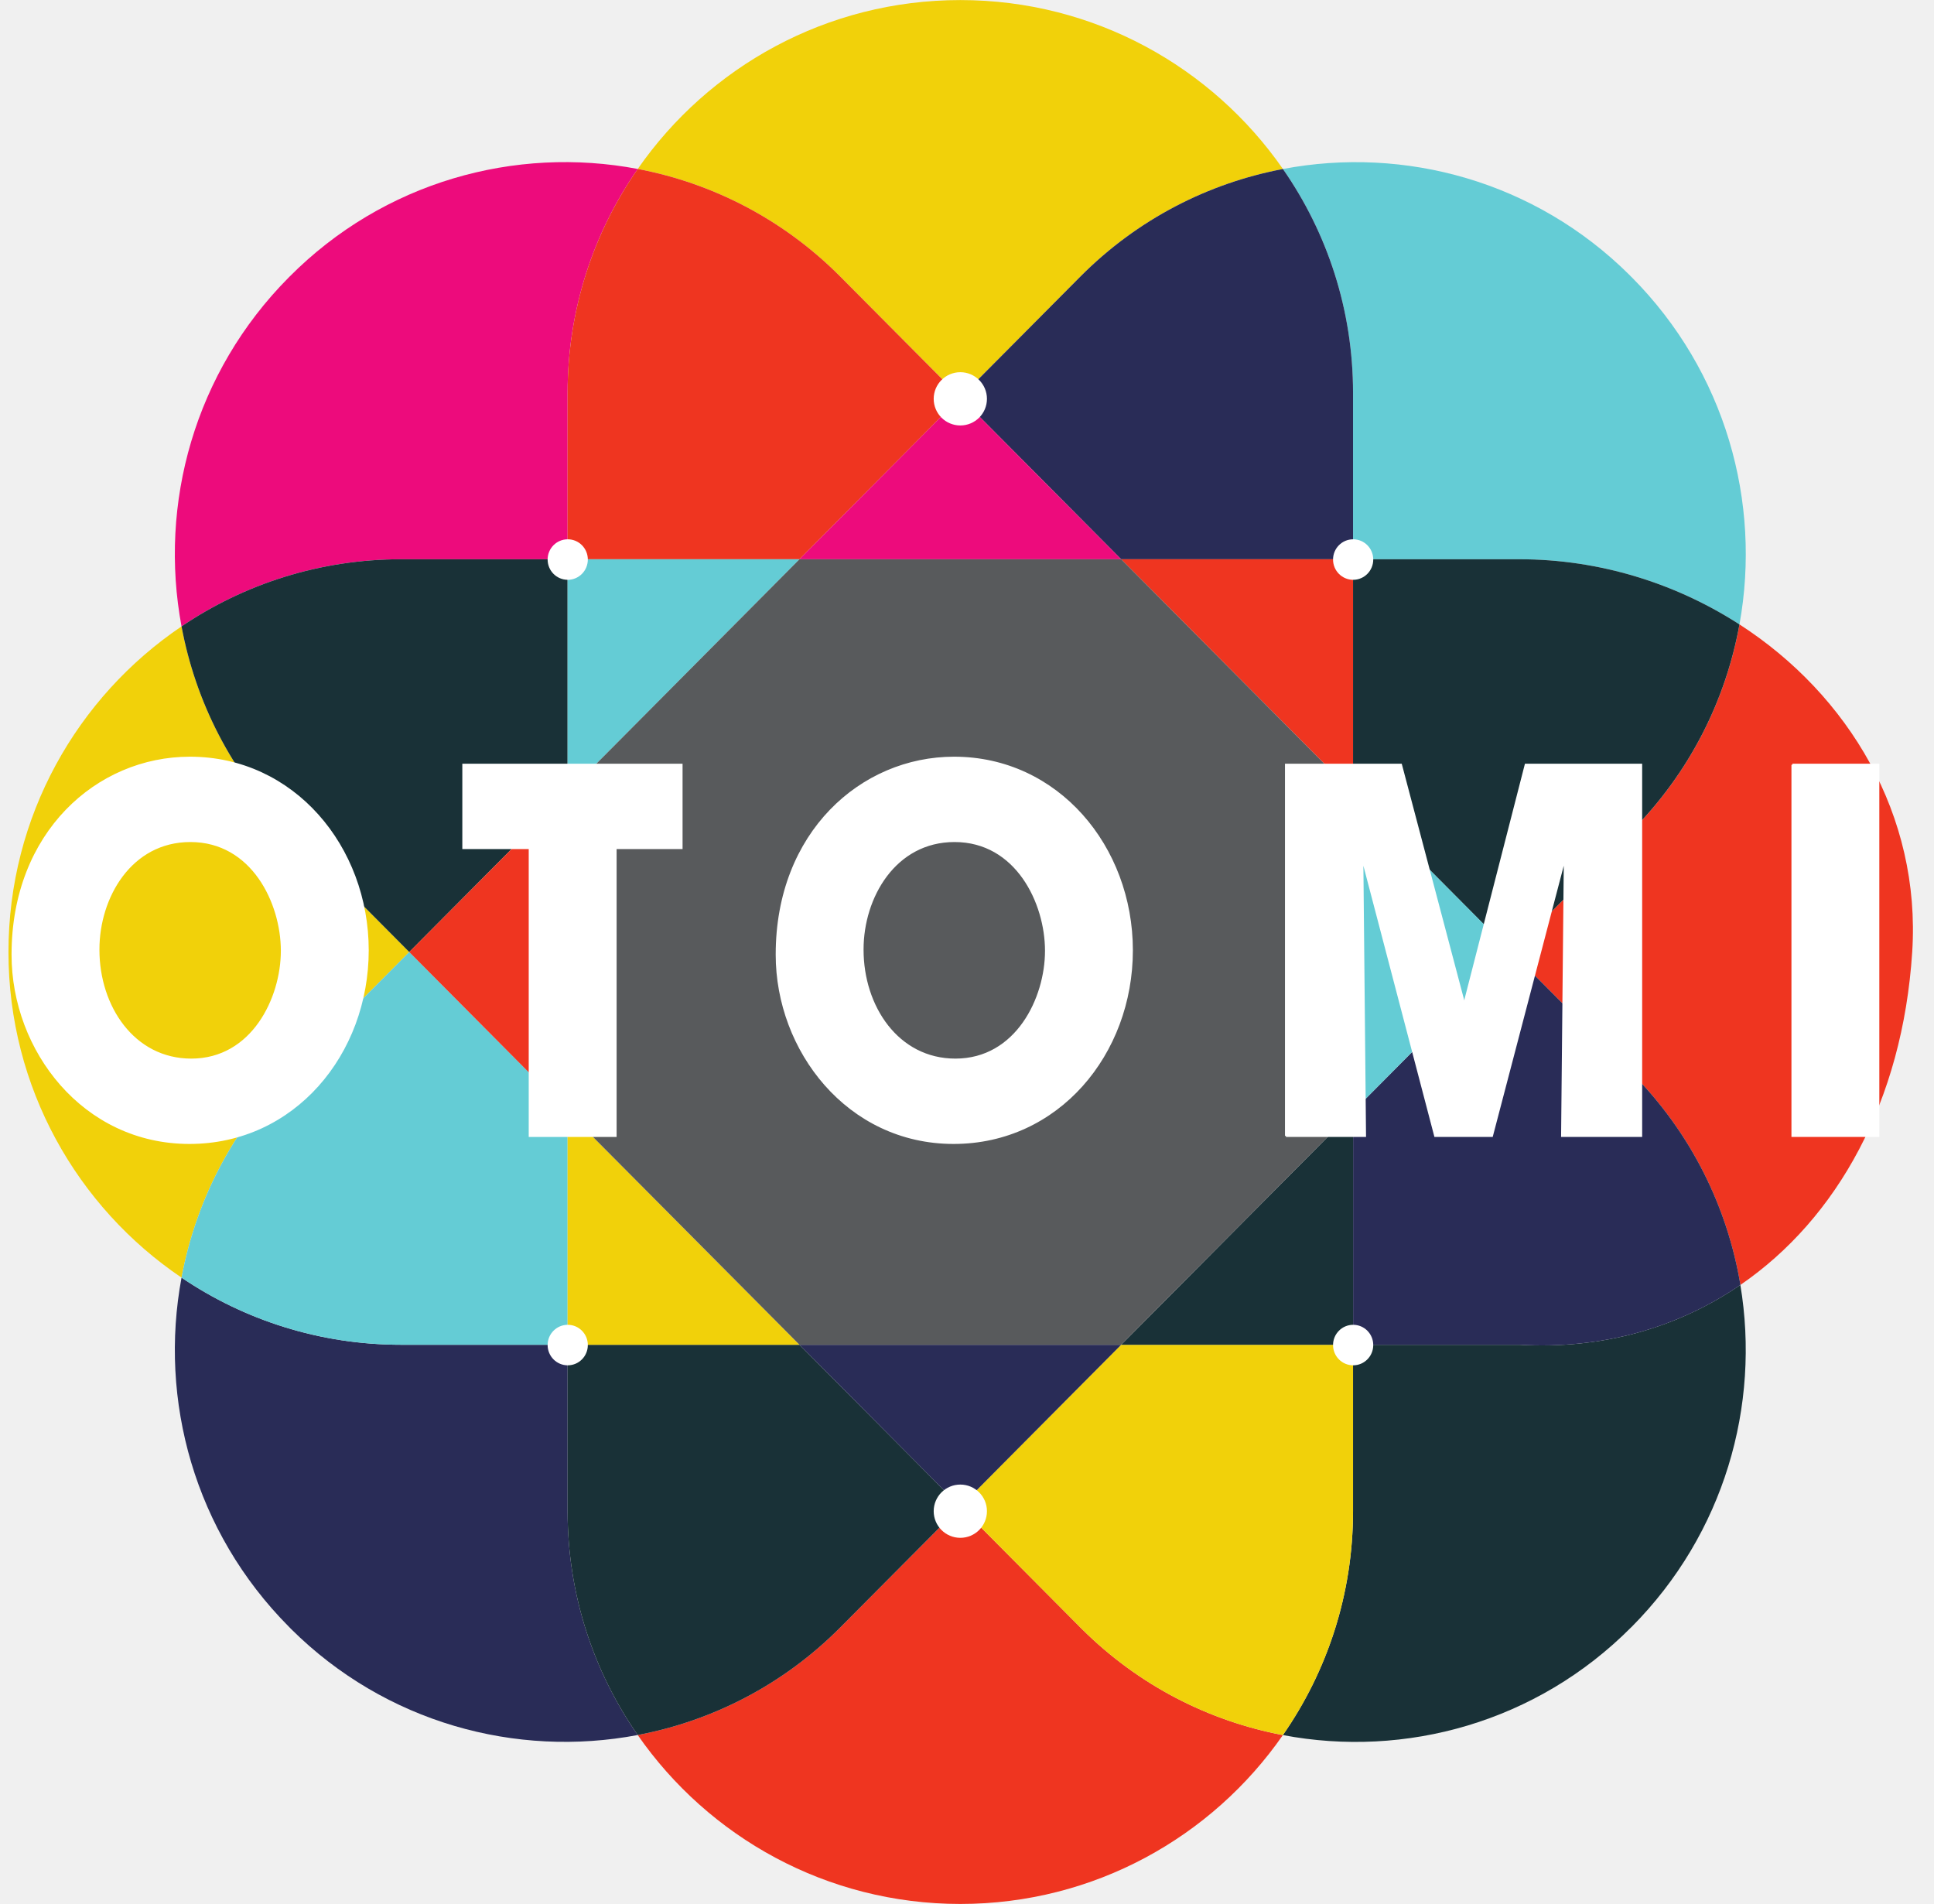
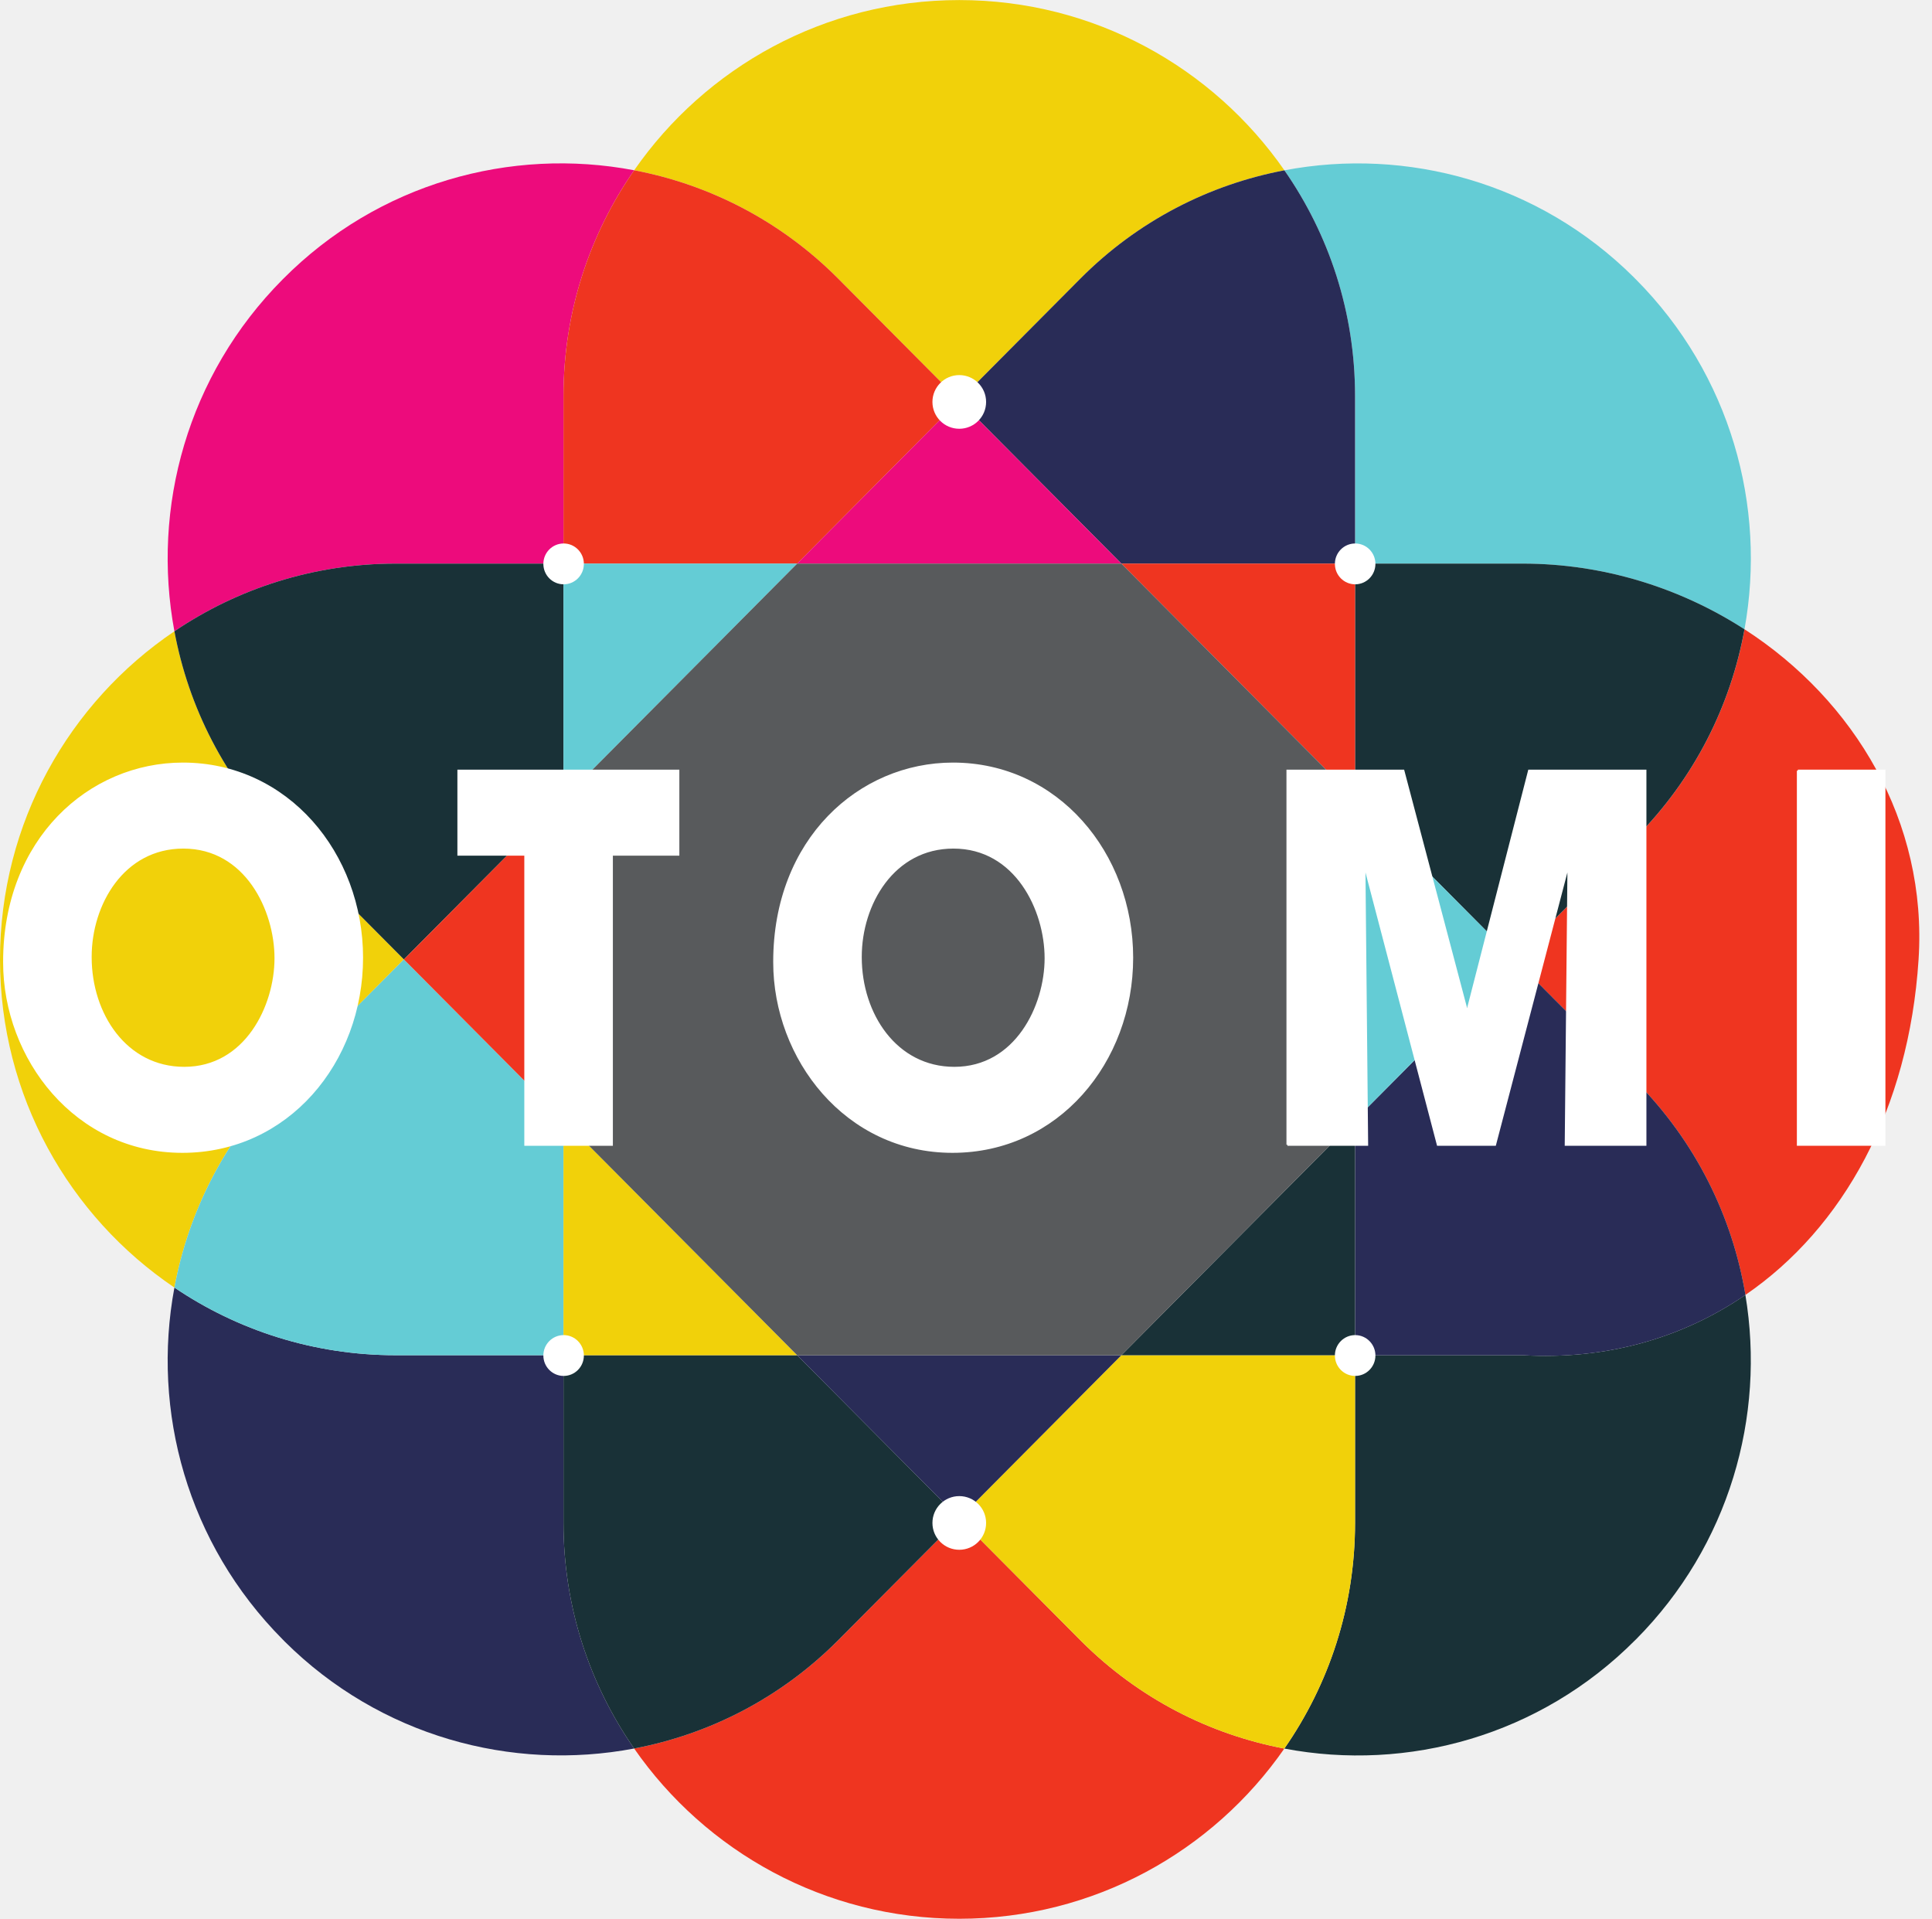
- <svg xmlns="http://www.w3.org/2000/svg" width="64" height="63" version="1.1" viewBox="0 0 192 190.67" xml:space="preserve">
+ <svg xmlns="http://www.w3.org/2000/svg" width="64" height="63`" version="1.1" viewBox="0 0 192 190.67" xml:space="preserve">
  <g transform="matrix(1.3333 0 0 -1.3333 0 190.67)">
    <g transform="scale(.1)">
      <g>
        <path d="m805.04 207.81-90.039 90.589-90.039-90.589c-43.082-43.399-96.441-70.348-152.3-80.93 53.281-76.648 141.91-126.88 242.34-126.88 100.39 0 189.06 50.199 242.3 126.84-55.231 10.461-108.08 37.031-150.97 79.68-0.668 0.628-0.668 0.628-1.289 1.289" fill="#ef3520" />
        <path d="m624.96 1222.2 90.039-90.59 90.039 90.59c43.082 43.4 96.441 70.35 152.3 80.93-53.281 76.65-141.91 126.88-242.34 126.88-100.39 0-189.06-50.2-242.3-126.84 55.231-10.5 108.08-37.03 150.97-79.68 0.668-0.63 0.668-0.63 1.289-1.29" fill="#f1d10a" />
        <path d="m420 1010v125c0 62.54 19.488 120.47 52.699 168.16-92 17.46-190.71-9.57-261.65-80.97l-0.352-0.35c-71.008-71.45-97.89-170.16-80.699-262.27 47.07 31.84 103.87 50.43 165 50.43h125" fill="#ed0b7c" />
        <path d="m1135 420h-125v-125c0-62.5-19.488-120.43-52.699-168.16 91.999-17.461 190.71 9.57 261.65 80.969l0.39 0.351c69.57 70.039 96.71 166.25 81.6 256.8-47.03-32.262-103.95-48.551-165.94-44.961" fill="#193137" />
        <path d="m1010 420h-174.18l-120.82-121.6 90.039-90.589c0.621-0.661 0.621-0.661 1.289-1.289 42.891-42.649 95.742-69.219 150.97-79.68 33.211 47.73 52.699 105.66 52.699 168.16v125" fill="#f1d10a" />
        <path d="m420 1010h174.18l120.82 121.6-90.039 90.59c-0.621 0.66-0.621 0.66-1.289 1.29-42.891 42.65-95.742 69.18-150.97 79.68-33.211-47.69-52.699-105.62-52.699-168.16v-125" fill="#ef3520" />
        <path d="m1010 1010h125c60.08 0 117.38-18.051 165.27-48.949 16.61 91.679-10.35 189.73-80.93 260.79l-0.39 0.35c-0.67 0.66-0.67 0.66-1.29 1.33-70.94 70.46-168.99 96.95-260.32 79.6 33.172-47.69 52.66-105.62 52.66-168.12v-125" fill="#64ccd5" />
        <path d="m420 420h-125c-61.129 0-117.93 18.59-165 50.43-17.191-92.11 9.691-190.82 80.699-262.27l0.352-0.351c0.668-0.661 0.668-0.661 1.289-1.329 70.941-70.46 168.99-96.91 260.32-79.601-33.172 47.691-52.66 105.62-52.66 168.12v125" fill="#292c57" />
        <path d="m715 1131.6 120.82-121.6h174.18v125c0 62.5-19.488 120.43-52.66 168.12-55.86-10.58-109.22-37.53-152.3-80.93l-90.039-90.59" fill="#292c57" />
        <path d="m715 298.4-120.82 121.6h-174.18v-125c0-62.5 19.488-120.43 52.66-168.12 55.86 10.582 109.22 37.531 152.3 80.93l90.039 90.589" fill="#193137" />
        <path d="m715 1131.6-120.82-121.6h241.64z" fill="#ed0b7c" />
        <path d="m715 298.4 120.82 121.6h-241.64z" fill="#292c57" />
        <path d="m301.05 715-90.391 90.941c-43.32 43.629-70.191 97.379-80.66 153.63-78.441-53.011-130-142.77-130-244.57s51.559-191.56 130-244.57c10.469 56.211 37.34 110 80.66 153.63l90.391 90.941" fill="#f1d10a" />
        <path d="m1300.3 961.05c-10.31-56.75-37.22-111.09-80.93-155.11l-90.39-90.941 90.39-90.941c44.72-45.039 71.87-100.9 81.6-159.1 72.73 49.84 121.83 137.93 129.06 250.04 6.64 102.62-47.77 193.2-129.73 246.05" fill="#ef3520" />
        <path d="m1129 715-118.95-119.73v-175.27h125c61.99-3.59 118.91 12.699 165.94 44.961-9.73 58.199-36.88 114.06-81.6 159.1l-90.39 90.941" fill="#292c57" />
        <path d="m301.05 715 118.95 119.69v175.31h-125c-61.129 0-117.93-18.59-165-50.43 10.469-56.25 37.34-110 80.66-153.63l90.391-90.941" fill="#193137" />
        <path d="m420 1010v-175.31l174.18 175.31z" fill="#64ccd5" />
        <path d="m1010 420v175.27l-174.18-175.27z" fill="#193137" />
        <path d="m420 420v175.27l-118.95 119.73-90.391-90.941c-43.32-43.629-70.191-97.418-80.66-153.63 47.07-31.84 103.87-50.43 165-50.43h125" fill="#64ccd5" />
        <path d="m1010 1010v-175.31l118.95-119.69 90.39 90.941c43.71 44.02 70.62 98.36 80.93 155.11-47.89 30.898-105.19 48.949-165.27 48.949h-125" fill="#193137" />
        <path d="m420 420h174.18l-174.18 175.27z" fill="#f1d10a" />
        <path d="m1010 1010h-174.18l174.18-175.31z" fill="#ef3520" />
        <path d="M 1010,595.27 1128.95,715 1010,834.691 Z" fill="#64ccd5" />
        <path d="m301.05 715 118.95-119.73v239.42z" fill="#ef3520" />
        <path d="m835.82 1010h-241.64l-174.18-175.31v-239.42l174.18-175.27h241.64l174.18 175.27v239.42l-174.18 175.31" fill="#585a5c" />
      </g>
      <g fill="#fff" fill-rule="evenodd">
        <path d="m420.12 435c8.32 0 15.078-6.801 15.078-15.199 0-8.43-6.758-15.231-15.078-15.231-8.359 0-15.121 6.801-15.121 15.231 0 8.398 6.762 15.199 15.121 15.199" />
        <path d="m420.12 1025c8.32 0 15.078-6.8 15.078-15.2 0-8.43-6.758-15.23-15.078-15.23-8.359 0-15.121 6.8-15.121 15.23 0 8.4 6.762 15.2 15.121 15.2" />
        <path d="m715 1150.5c11.051 0 20-8.99 20-20 0-11.06-8.949-20-20-20s-20 8.94-20 20c0 11.01 8.949 20 20 20" />
        <path d="m715 315c11.051 0 20-8.949 20-20s-8.949-20-20-20-20 8.949-20 20 8.949 20 20 20" />
        <path d="m1010.1 435c8.32 0 15.08-6.801 15.08-15.199 0-8.43-6.76-15.231-15.08-15.231-8.36 0-15.12 6.801-15.12 15.231 0 8.398 6.76 15.199 15.12 15.199" />
        <path d="m1010.1 1025c8.32 0 15.08-6.8 15.08-15.2 0-8.43-6.76-15.23-15.08-15.23-8.36 0-15.12 6.8-15.12 15.23 0 8.4 6.76 15.2 15.12 15.2" />
      </g>
      <g transform="matrix(1.4236 0 0 1.5694 -288.71 -403.32)" fill="#fff" stroke="#fff">
        <path d="m250.3 713.62c0-27.117 18.48-52.554 48.965-52.554 32.16 0 47.761 29.277 47.761 52.078 0 23.047-15.601 52.57-48.242 52.57-31.445 0-48.484-26.887-48.484-51.848zm-45.367-2.156c0 58.086 44.648 94.094 93.609 94.094 54.723 0 93.851-42.727 93.851-92.168 0-49.446-38.886-92.168-94.093-92.168-55.922 0-93.367 44.402-93.367 90.008v0.234" />
        <path d="m477.82 762.35h-35.039v39.843h115.21v-39.843h-34.804v-137.78h-45.368v137.78" />
        <path d="m653.5 713.62c0-27.117 18.48-52.554 48.965-52.554 32.164 0 47.769 29.277 47.769 52.078 0 23.047-15.605 52.57-48.246 52.57-31.445 0-48.488-26.887-48.488-51.848zm-45.363-2.156c0 58.086 44.644 94.094 93.605 94.094 54.735 0 93.856-42.727 93.856-92.168 0-49.446-38.887-92.168-94.094-92.168-55.922 0-93.367 44.402-93.367 90.008v0.234" />
        <path d="m876.86 624.57v177.62h60.735l33.355-114.5 32.405 114.5h60.97v-177.62h-41.77l1.44 132.97-38.404-132.97h-30l-38.398 132.97 1.433-132.97h-41.766" />
        <path d="m1144.1 802.2h45.36v-177.62h-45.36v177.62" />
      </g>
    </g>
  </g>
</svg>
